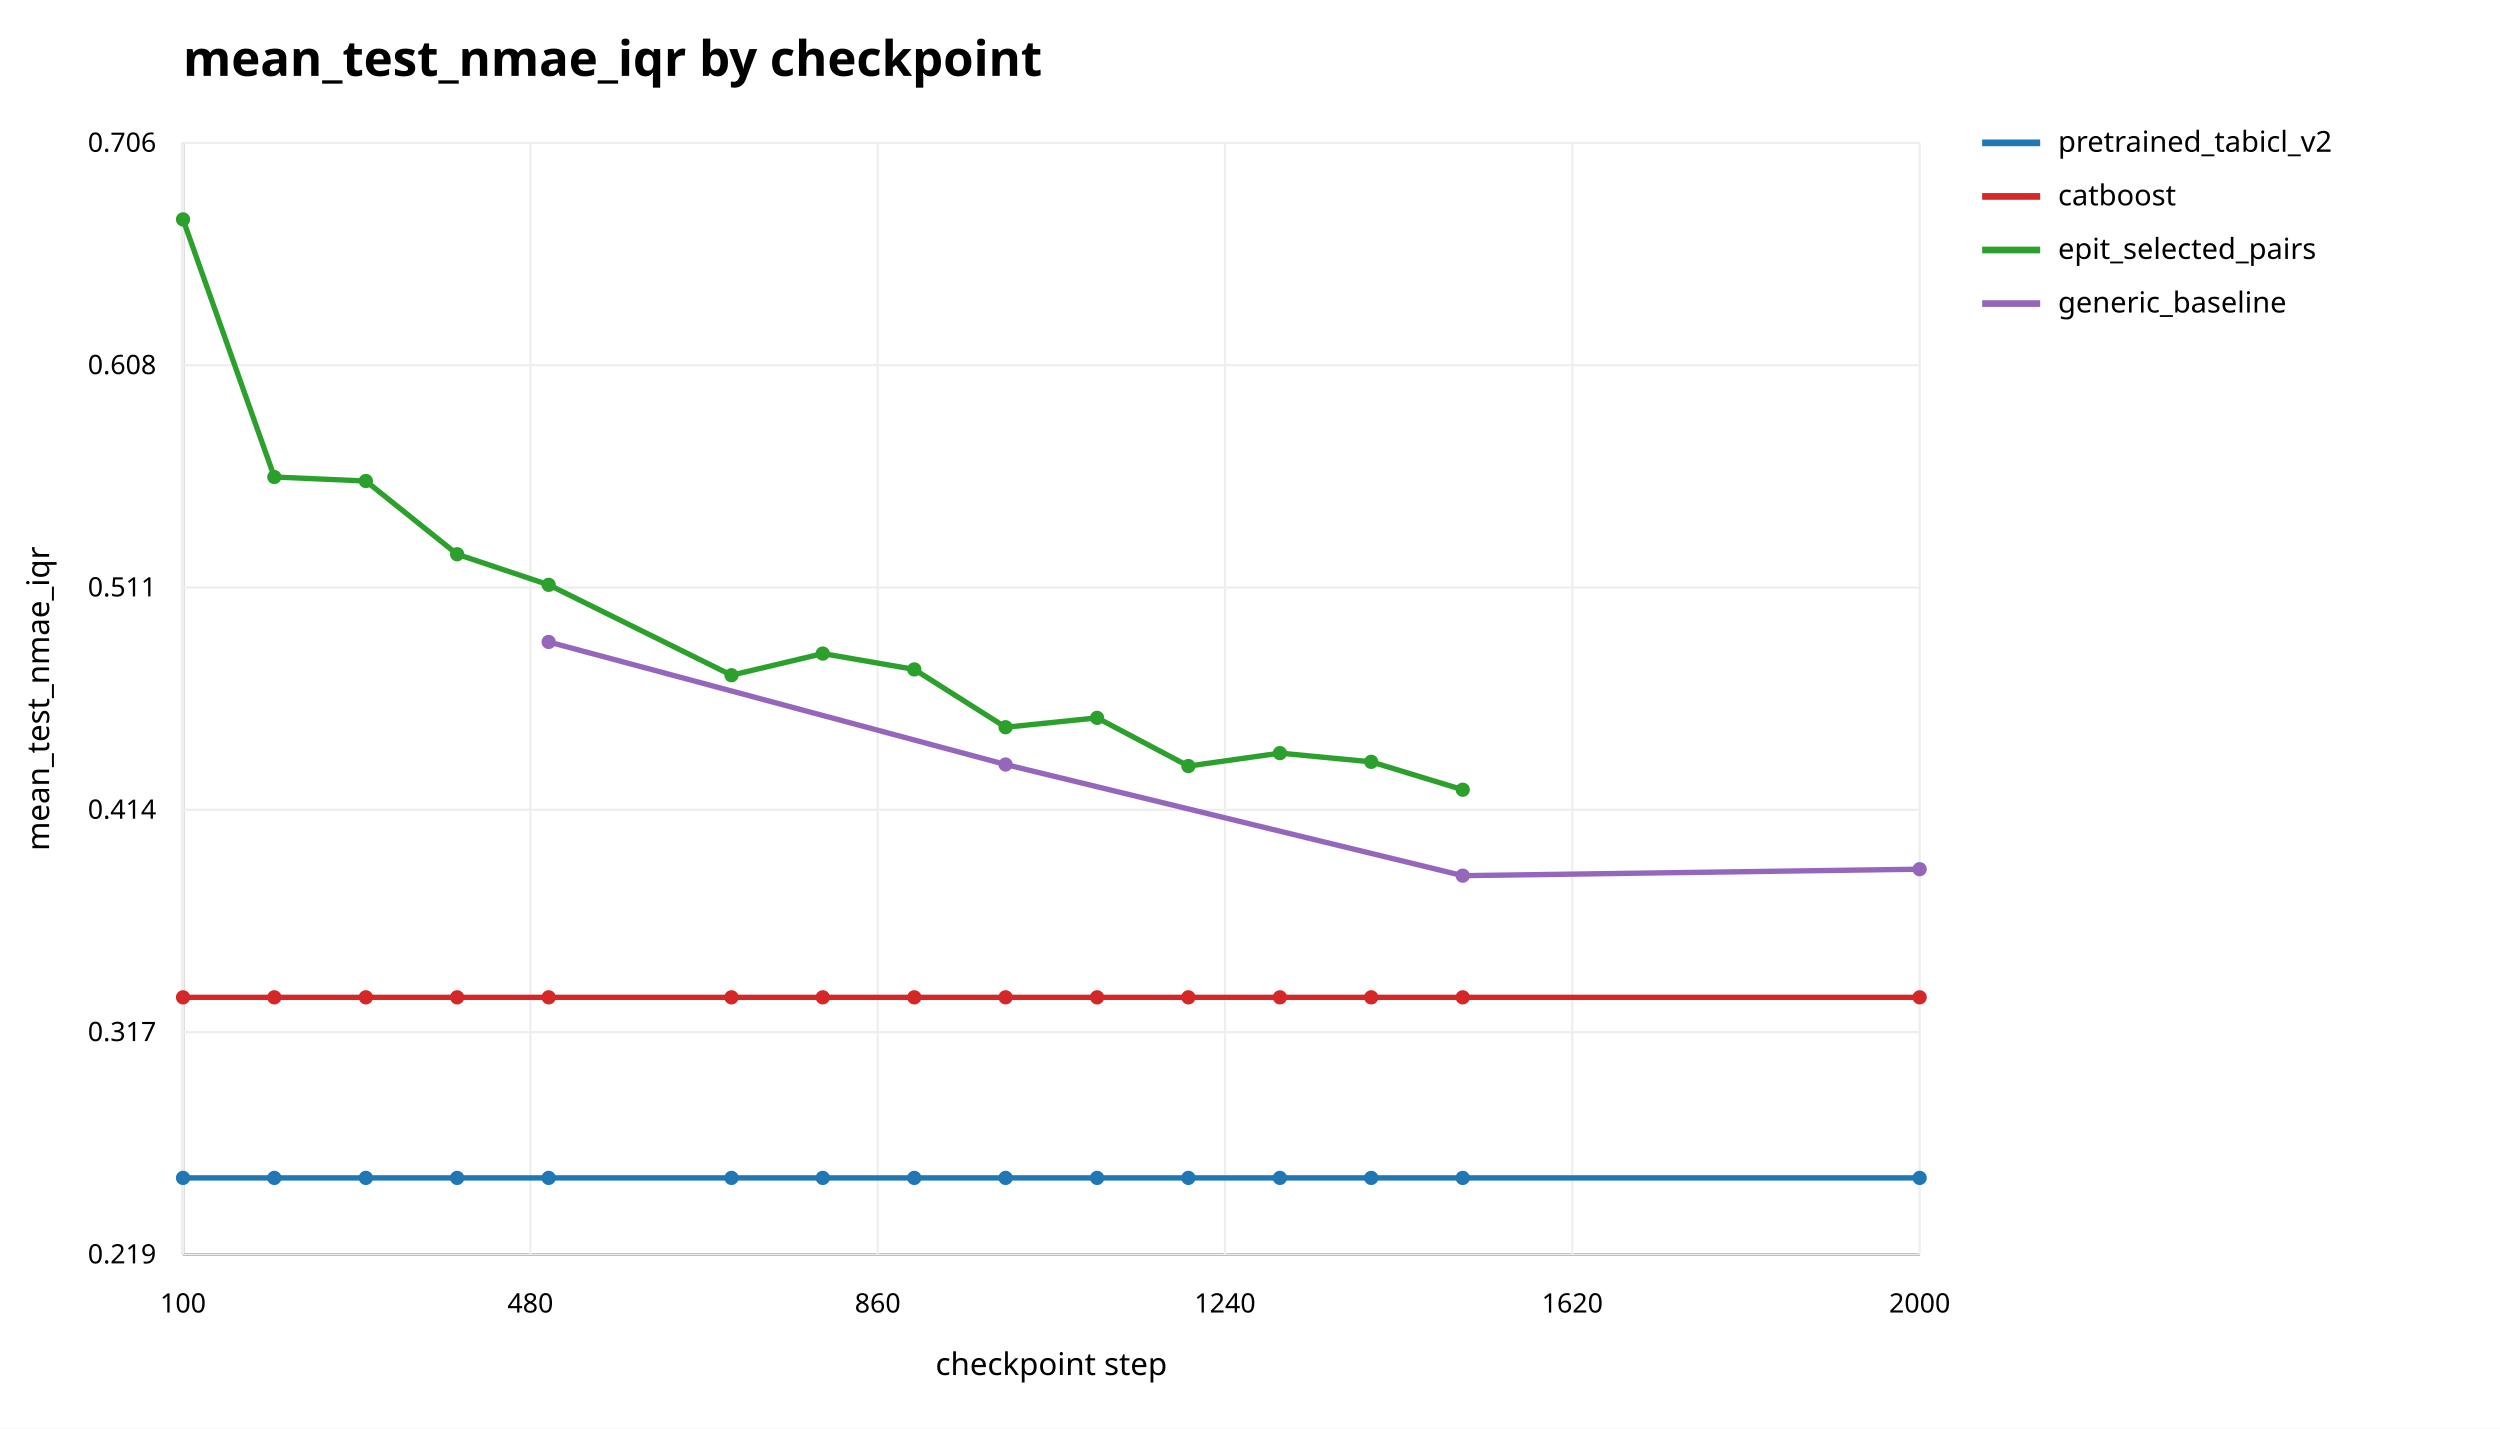
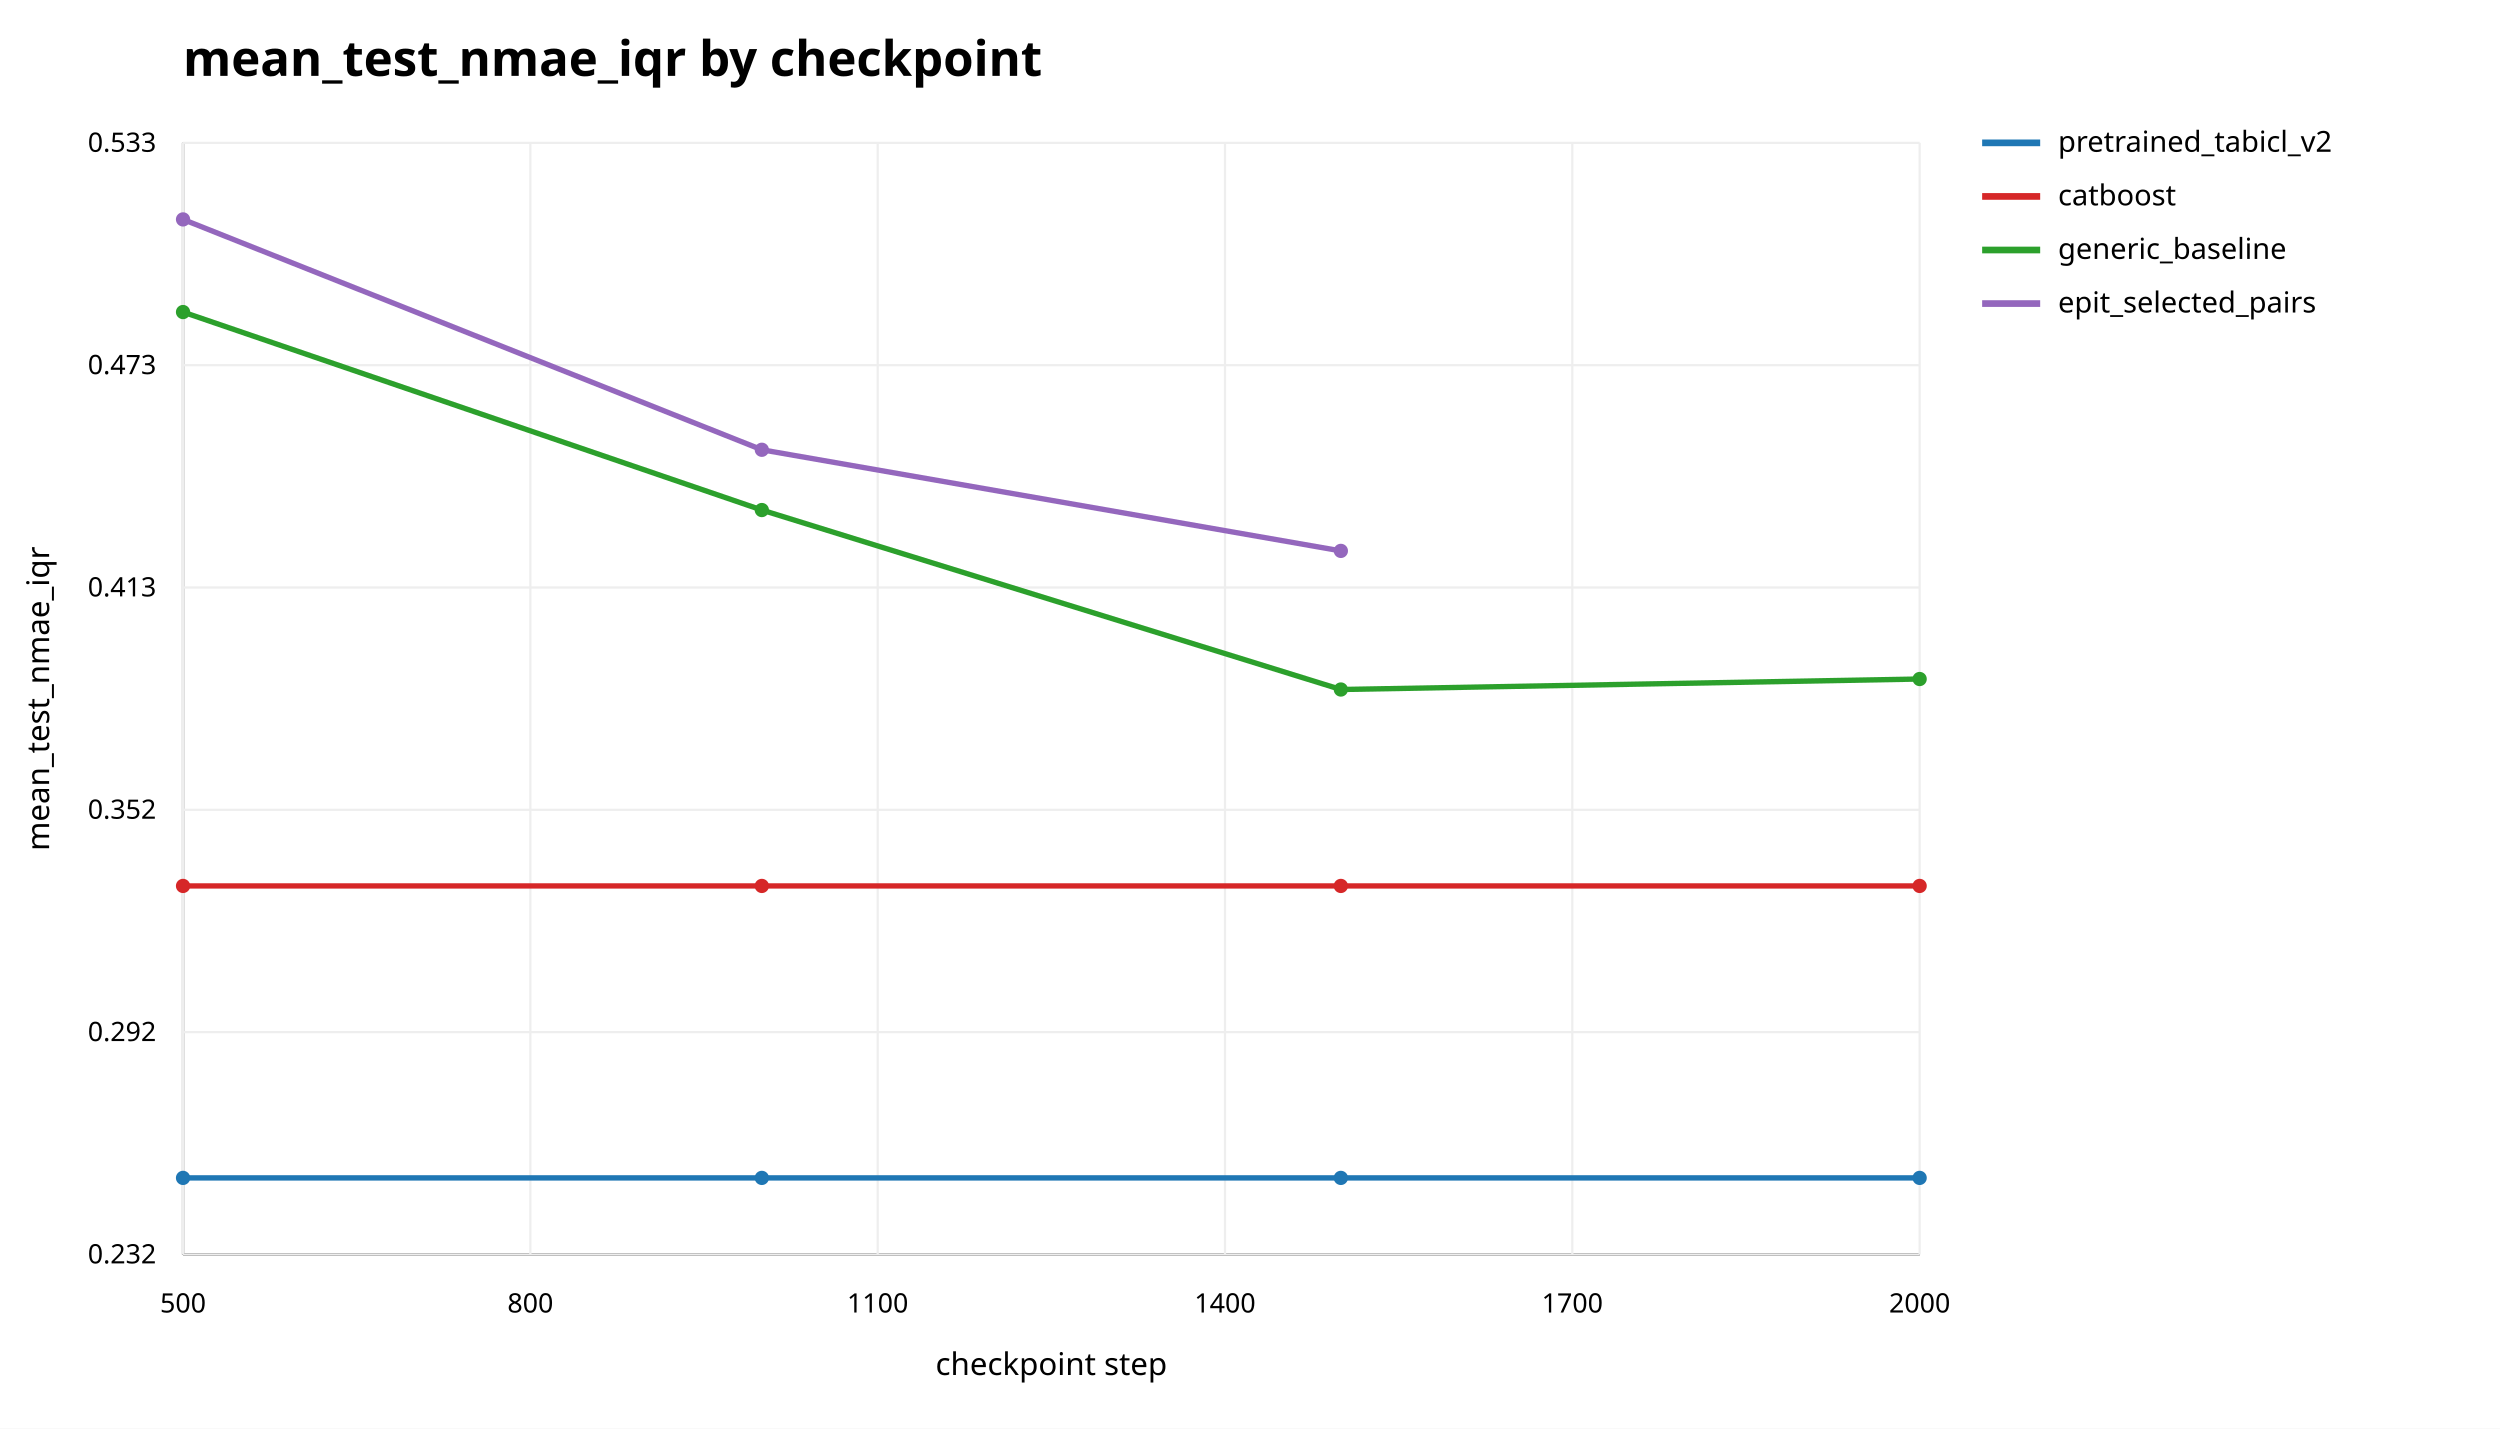
<svg xmlns="http://www.w3.org/2000/svg" width="1120" height="640" viewBox="0 0 1120 640">
  <rect width="1120" height="640" fill="white" />
  <text x="82" y="34" font-size="22" font-family="sans-serif" font-weight="700">mean_test_nmae_iqr by checkpoint</text>
  <line x1="82" y1="562" x2="860" y2="562" stroke="#222" />
  <line x1="82" y1="64" x2="82" y2="562" stroke="#222" />
  <line x1="82.0" y1="64" x2="82.0" y2="562" stroke="#eeeeee" />
  <line x1="82" y1="562.0" x2="860" y2="562.0" stroke="#eeeeee" />
-   <text x="82.0" y="588" text-anchor="middle" font-size="12" font-family="sans-serif">100</text>
-   <text x="70" y="566.0" text-anchor="end" font-size="12" font-family="sans-serif">0.219</text>
+   <text x="82.0" y="588" text-anchor="middle" font-size="12" font-family="sans-serif">500</text>
+   <text x="70" y="566.0" text-anchor="end" font-size="12" font-family="sans-serif">0.232</text>
  <line x1="237.6" y1="64" x2="237.6" y2="562" stroke="#eeeeee" />
  <line x1="82" y1="462.4" x2="860" y2="462.4" stroke="#eeeeee" />
-   <text x="237.6" y="588" text-anchor="middle" font-size="12" font-family="sans-serif">480</text>
-   <text x="70" y="466.4" text-anchor="end" font-size="12" font-family="sans-serif">0.317</text>
+   <text x="237.6" y="588" text-anchor="middle" font-size="12" font-family="sans-serif">800</text>
+   <text x="70" y="466.4" text-anchor="end" font-size="12" font-family="sans-serif">0.292</text>
  <line x1="393.2" y1="64" x2="393.2" y2="562" stroke="#eeeeee" />
  <line x1="82" y1="362.8" x2="860" y2="362.8" stroke="#eeeeee" />
-   <text x="393.2" y="588" text-anchor="middle" font-size="12" font-family="sans-serif">860</text>
-   <text x="70" y="366.8" text-anchor="end" font-size="12" font-family="sans-serif">0.414</text>
+   <text x="393.2" y="588" text-anchor="middle" font-size="12" font-family="sans-serif">1100</text>
+   <text x="70" y="366.8" text-anchor="end" font-size="12" font-family="sans-serif">0.352</text>
  <line x1="548.8" y1="64" x2="548.8" y2="562" stroke="#eeeeee" />
  <line x1="82" y1="263.2" x2="860" y2="263.2" stroke="#eeeeee" />
-   <text x="548.8" y="588" text-anchor="middle" font-size="12" font-family="sans-serif">1240</text>
-   <text x="70" y="267.2" text-anchor="end" font-size="12" font-family="sans-serif">0.511</text>
+   <text x="548.8" y="588" text-anchor="middle" font-size="12" font-family="sans-serif">1400</text>
+   <text x="70" y="267.2" text-anchor="end" font-size="12" font-family="sans-serif">0.413</text>
  <line x1="704.4" y1="64" x2="704.4" y2="562" stroke="#eeeeee" />
  <line x1="82" y1="163.6" x2="860" y2="163.6" stroke="#eeeeee" />
-   <text x="704.4" y="588" text-anchor="middle" font-size="12" font-family="sans-serif">1620</text>
-   <text x="70" y="167.6" text-anchor="end" font-size="12" font-family="sans-serif">0.608</text>
+   <text x="704.4" y="588" text-anchor="middle" font-size="12" font-family="sans-serif">1700</text>
+   <text x="70" y="167.6" text-anchor="end" font-size="12" font-family="sans-serif">0.473</text>
  <line x1="860.0" y1="64" x2="860.0" y2="562" stroke="#eeeeee" />
  <line x1="82" y1="64.0" x2="860" y2="64.0" stroke="#eeeeee" />
  <text x="860.0" y="588" text-anchor="middle" font-size="12" font-family="sans-serif">2000</text>
-   <text x="70" y="68.0" text-anchor="end" font-size="12" font-family="sans-serif">0.706</text>
+   <text x="70" y="68.0" text-anchor="end" font-size="12" font-family="sans-serif">0.533</text>
  <text x="471.0" y="616" text-anchor="middle" font-size="14" font-family="sans-serif">checkpoint step</text>
  <text x="22" y="313.0" transform="rotate(-90 22 313.0)" text-anchor="middle" font-size="14" font-family="sans-serif">mean_test_nmae_iqr</text>
-   <polyline points="82.0,527.7 122.9,527.7 163.9,527.7 204.8,527.7 245.8,527.7 327.7,527.7 368.6,527.7 409.6,527.7 450.5,527.7 491.5,527.7 532.4,527.7 573.4,527.7 614.3,527.7 655.3,527.7 860.0,527.7" fill="none" stroke="#1f77b4" stroke-width="2.4" stroke-linejoin="round" stroke-linecap="round" />
+   <polyline points="82.0,527.7 341.3,527.7 600.7,527.7 860.0,527.7" fill="none" stroke="#1f77b4" stroke-width="2.4" stroke-linejoin="round" stroke-linecap="round" />
  <circle cx="82.0" cy="527.7" r="3.2" fill="#1f77b4" />
-   <circle cx="122.9" cy="527.7" r="3.2" fill="#1f77b4" />
-   <circle cx="163.9" cy="527.7" r="3.2" fill="#1f77b4" />
-   <circle cx="204.8" cy="527.7" r="3.2" fill="#1f77b4" />
-   <circle cx="245.8" cy="527.7" r="3.2" fill="#1f77b4" />
-   <circle cx="327.7" cy="527.7" r="3.2" fill="#1f77b4" />
-   <circle cx="368.6" cy="527.7" r="3.2" fill="#1f77b4" />
-   <circle cx="409.6" cy="527.7" r="3.2" fill="#1f77b4" />
-   <circle cx="450.5" cy="527.7" r="3.2" fill="#1f77b4" />
-   <circle cx="491.5" cy="527.7" r="3.2" fill="#1f77b4" />
-   <circle cx="532.4" cy="527.7" r="3.2" fill="#1f77b4" />
-   <circle cx="573.4" cy="527.7" r="3.2" fill="#1f77b4" />
-   <circle cx="614.3" cy="527.7" r="3.2" fill="#1f77b4" />
-   <circle cx="655.3" cy="527.7" r="3.2" fill="#1f77b4" />
+   <circle cx="341.3" cy="527.7" r="3.2" fill="#1f77b4" />
+   <circle cx="600.7" cy="527.7" r="3.2" fill="#1f77b4" />
  <circle cx="860.0" cy="527.7" r="3.2" fill="#1f77b4" />
  <line x1="888" y1="64" x2="914" y2="64" stroke="#1f77b4" stroke-width="3" />
  <text x="922" y="68" font-size="13" font-family="sans-serif">pretrained_tabicl_v2</text>
-   <polyline points="82.0,446.8 122.9,446.8 163.9,446.8 204.8,446.8 245.8,446.8 327.7,446.8 368.6,446.8 409.6,446.8 450.5,446.8 491.5,446.8 532.4,446.8 573.4,446.8 614.3,446.8 655.3,446.8 860.0,446.8" fill="none" stroke="#d62728" stroke-width="2.4" stroke-linejoin="round" stroke-linecap="round" />
-   <circle cx="82.0" cy="446.8" r="3.2" fill="#d62728" />
-   <circle cx="122.9" cy="446.8" r="3.2" fill="#d62728" />
-   <circle cx="163.9" cy="446.8" r="3.2" fill="#d62728" />
-   <circle cx="204.8" cy="446.8" r="3.2" fill="#d62728" />
-   <circle cx="245.8" cy="446.8" r="3.2" fill="#d62728" />
-   <circle cx="327.7" cy="446.8" r="3.2" fill="#d62728" />
-   <circle cx="368.6" cy="446.8" r="3.2" fill="#d62728" />
-   <circle cx="409.6" cy="446.8" r="3.2" fill="#d62728" />
-   <circle cx="450.5" cy="446.8" r="3.2" fill="#d62728" />
-   <circle cx="491.5" cy="446.8" r="3.2" fill="#d62728" />
-   <circle cx="532.4" cy="446.8" r="3.2" fill="#d62728" />
-   <circle cx="573.4" cy="446.8" r="3.2" fill="#d62728" />
-   <circle cx="614.3" cy="446.8" r="3.2" fill="#d62728" />
-   <circle cx="655.3" cy="446.8" r="3.2" fill="#d62728" />
-   <circle cx="860.0" cy="446.8" r="3.2" fill="#d62728" />
+   <polyline points="82.0,396.9 341.3,396.9 600.7,396.9 860.0,396.9" fill="none" stroke="#d62728" stroke-width="2.4" stroke-linejoin="round" stroke-linecap="round" />
+   <circle cx="82.0" cy="396.9" r="3.2" fill="#d62728" />
+   <circle cx="341.3" cy="396.9" r="3.2" fill="#d62728" />
+   <circle cx="600.7" cy="396.9" r="3.2" fill="#d62728" />
+   <circle cx="860.0" cy="396.9" r="3.2" fill="#d62728" />
  <line x1="888" y1="88" x2="914" y2="88" stroke="#d62728" stroke-width="3" />
  <text x="922" y="92" font-size="13" font-family="sans-serif">catboost</text>
-   <polyline points="82.0,98.3 122.9,213.7 163.9,215.5 204.8,248.3 245.8,262.0 327.7,302.5 368.6,292.8 409.6,299.9 450.5,325.8 491.5,321.6 532.4,343.2 573.4,337.4 614.3,341.3 655.3,353.8" fill="none" stroke="#2ca02c" stroke-width="2.4" stroke-linejoin="round" stroke-linecap="round" />
-   <circle cx="82.0" cy="98.3" r="3.2" fill="#2ca02c" />
-   <circle cx="122.9" cy="213.7" r="3.2" fill="#2ca02c" />
-   <circle cx="163.9" cy="215.5" r="3.2" fill="#2ca02c" />
-   <circle cx="204.8" cy="248.3" r="3.2" fill="#2ca02c" />
-   <circle cx="245.8" cy="262.0" r="3.2" fill="#2ca02c" />
-   <circle cx="327.7" cy="302.5" r="3.2" fill="#2ca02c" />
-   <circle cx="368.6" cy="292.8" r="3.2" fill="#2ca02c" />
-   <circle cx="409.6" cy="299.9" r="3.2" fill="#2ca02c" />
-   <circle cx="450.5" cy="325.8" r="3.2" fill="#2ca02c" />
-   <circle cx="491.5" cy="321.6" r="3.2" fill="#2ca02c" />
-   <circle cx="532.4" cy="343.2" r="3.2" fill="#2ca02c" />
-   <circle cx="573.4" cy="337.4" r="3.2" fill="#2ca02c" />
-   <circle cx="614.3" cy="341.3" r="3.2" fill="#2ca02c" />
-   <circle cx="655.3" cy="353.8" r="3.2" fill="#2ca02c" />
+   <polyline points="82.0,139.8 341.3,228.5 600.7,308.9 860.0,304.2" fill="none" stroke="#2ca02c" stroke-width="2.4" stroke-linejoin="round" stroke-linecap="round" />
+   <circle cx="82.0" cy="139.8" r="3.2" fill="#2ca02c" />
+   <circle cx="341.3" cy="228.5" r="3.2" fill="#2ca02c" />
+   <circle cx="600.7" cy="308.9" r="3.2" fill="#2ca02c" />
+   <circle cx="860.0" cy="304.2" r="3.2" fill="#2ca02c" />
  <line x1="888" y1="112" x2="914" y2="112" stroke="#2ca02c" stroke-width="3" />
-   <text x="922" y="116" font-size="13" font-family="sans-serif">epit_selected_pairs</text>
-   <polyline points="245.8,287.6 450.5,342.5 655.3,392.3 860.0,389.4" fill="none" stroke="#9467bd" stroke-width="2.4" stroke-linejoin="round" stroke-linecap="round" />
-   <circle cx="245.8" cy="287.6" r="3.2" fill="#9467bd" />
-   <circle cx="450.5" cy="342.5" r="3.2" fill="#9467bd" />
-   <circle cx="655.3" cy="392.3" r="3.2" fill="#9467bd" />
-   <circle cx="860.0" cy="389.4" r="3.2" fill="#9467bd" />
+   <text x="922" y="116" font-size="13" font-family="sans-serif">generic_baseline</text>
+   <polyline points="82.0,98.3 341.3,201.5 600.7,246.8" fill="none" stroke="#9467bd" stroke-width="2.4" stroke-linejoin="round" stroke-linecap="round" />
+   <circle cx="82.0" cy="98.3" r="3.2" fill="#9467bd" />
+   <circle cx="341.3" cy="201.5" r="3.2" fill="#9467bd" />
+   <circle cx="600.7" cy="246.8" r="3.2" fill="#9467bd" />
  <line x1="888" y1="136" x2="914" y2="136" stroke="#9467bd" stroke-width="3" />
-   <text x="922" y="140" font-size="13" font-family="sans-serif">generic_baseline</text>
+   <text x="922" y="140" font-size="13" font-family="sans-serif">epit_selected_pairs</text>
</svg>
